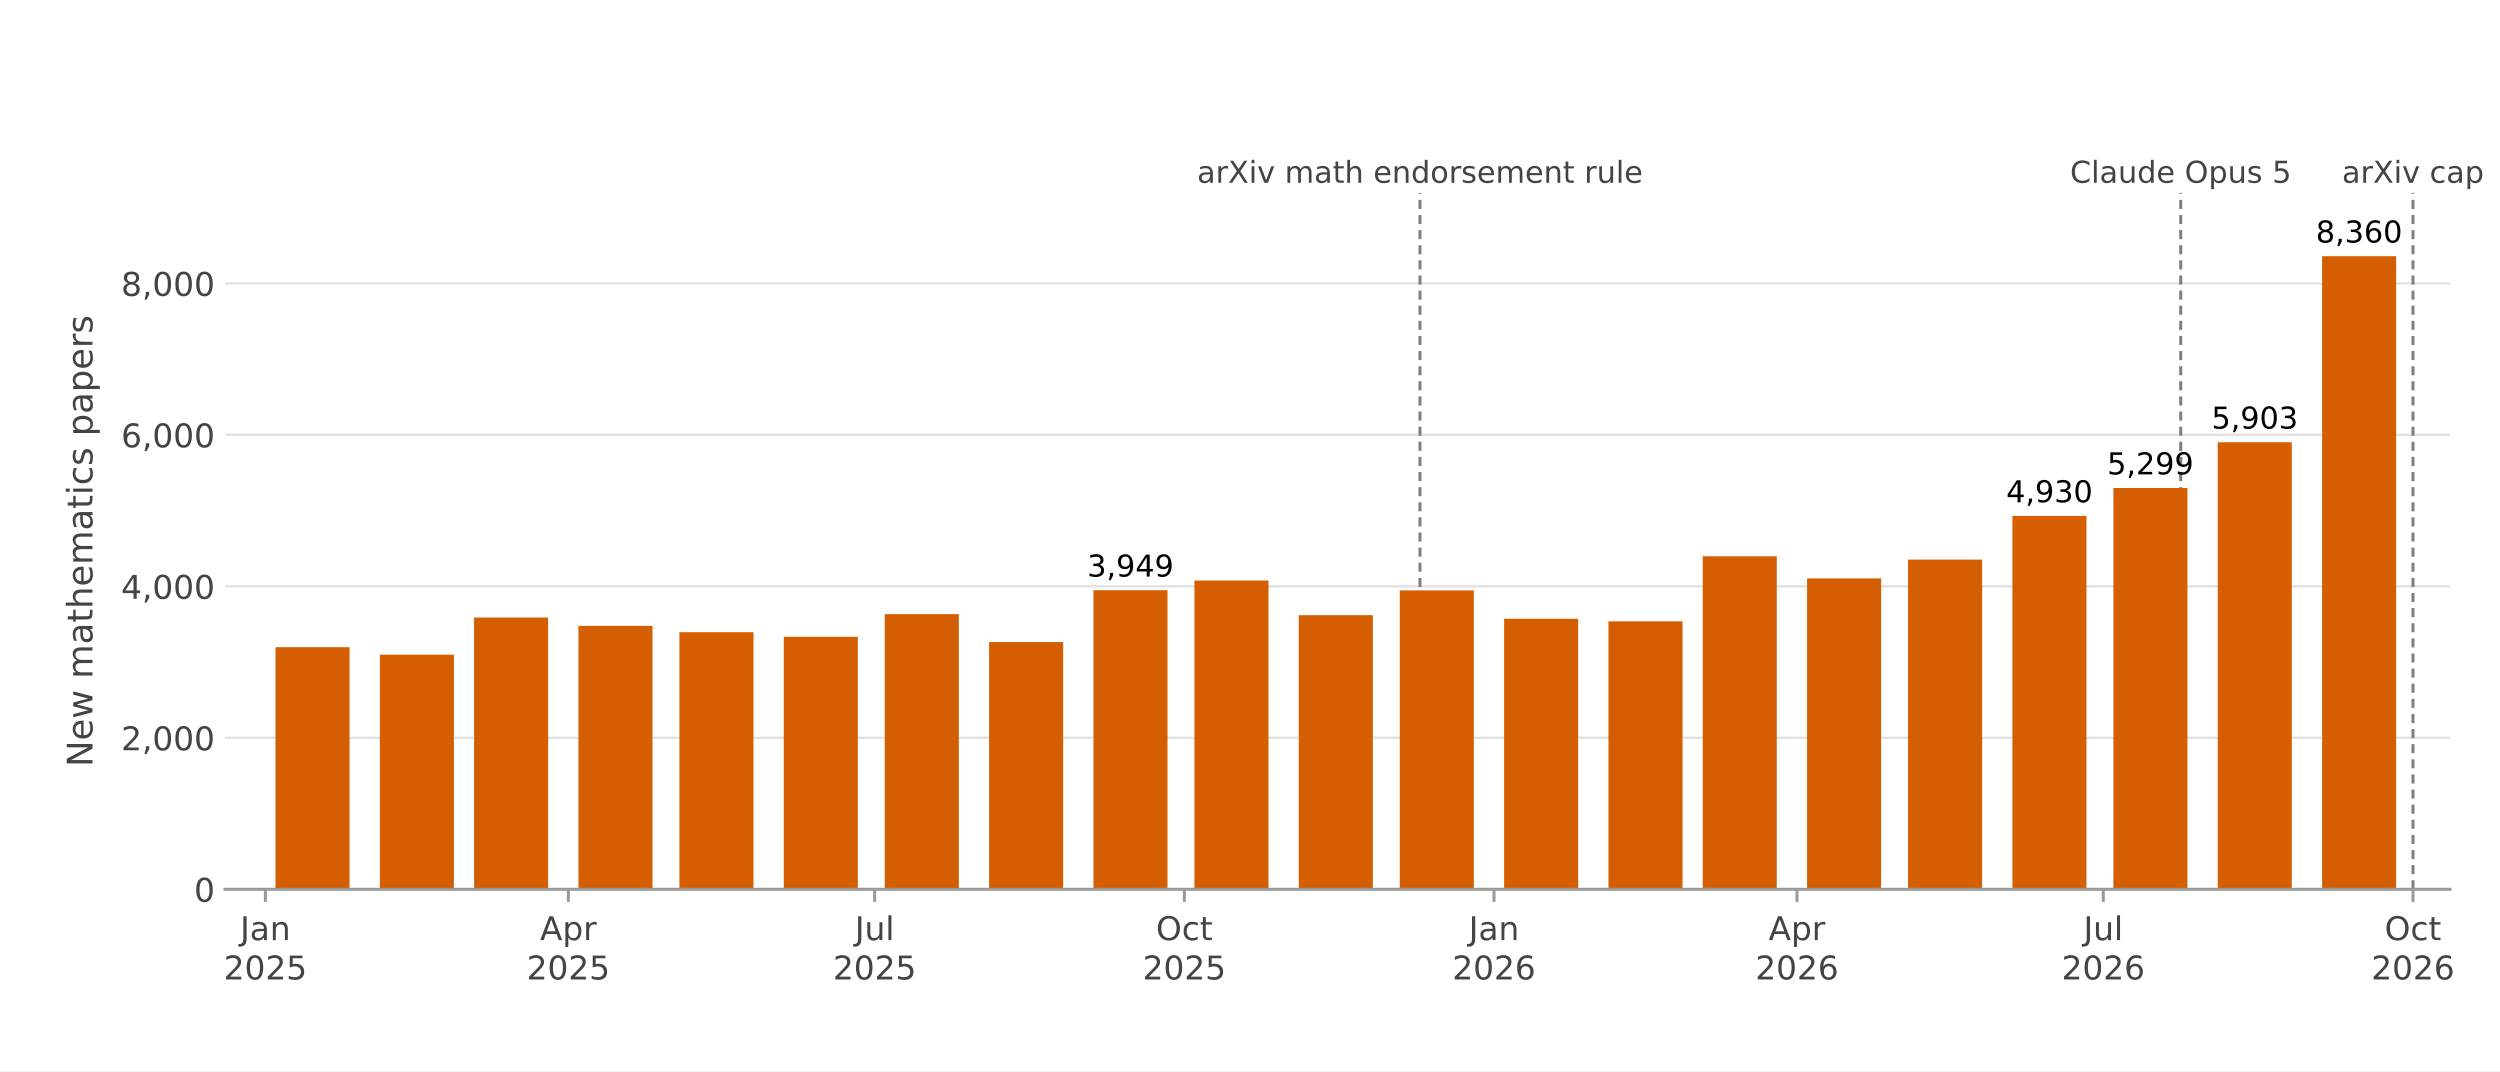
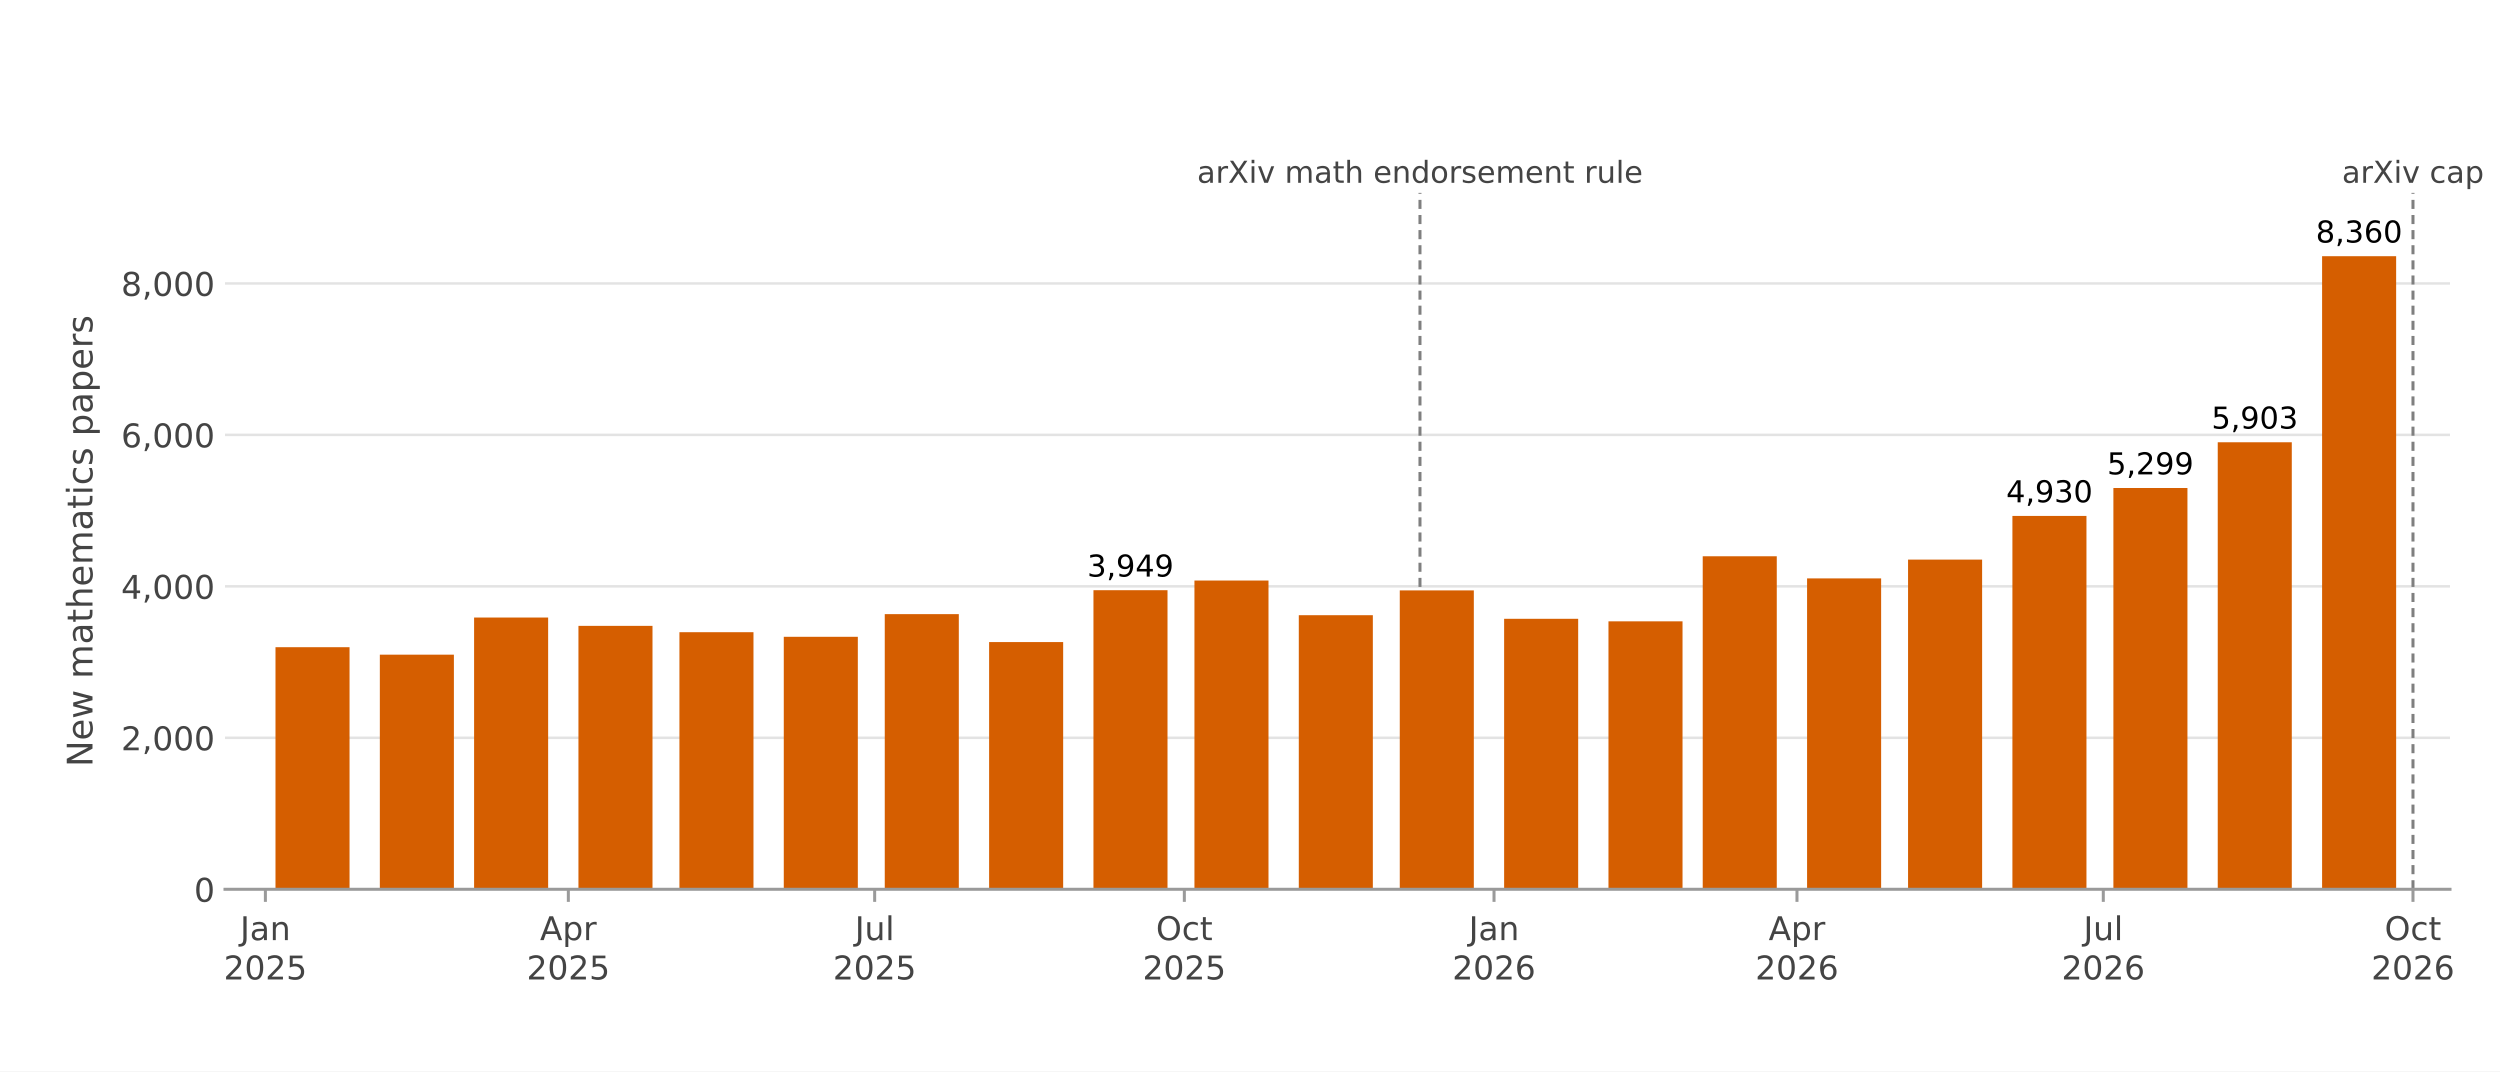
<svg xmlns="http://www.w3.org/2000/svg" xmlns:xlink="http://www.w3.org/1999/xlink" width="496.063pt" height="212.598pt" viewBox="0 0 496.063 212.598" version="1.1">
  <defs>
    <style type="text/css">*{stroke-linejoin: round; stroke-linecap: butt}</style>
  </defs>
  <g id="figure_1">
    <g id="patch_1">
      <path d="M 0 212.598  L 496.063 212.598  L 496.063 0  L 0 0  z " style="fill: #ffffff" />
    </g>
    <g id="axes_1">
      <g id="patch_2">
        <path d="M 44.646 176.457  L 486.142 176.457  L 486.142 38.268  L 44.646 38.268  z " style="fill: #ffffff" />
      </g>
      <g id="matplotlib.axis_1">
        <g id="xtick_1">
          <g id="line2d_1">
            <defs>
-               <path id="mab0961e234" d="M 0 0  L 0 2.5  " style="stroke: #9a9a9a; stroke-width: 0.6" />
+               <path id="m14e14d2514" d="M 0 0  L 0 2.5  " style="stroke: #9a9a9a; stroke-width: 0.6" />
            </defs>
            <g>
-               <use xlink:href="#mab0961e234" x="52.661" y="176.457" style="fill: #9a9a9a; stroke: #9a9a9a; stroke-width: 0.6" />
+               <use xlink:href="#m14e14d2514" x="52.661" y="176.457" style="fill: #9a9a9a; stroke: #9a9a9a; stroke-width: 0.6" />
            </g>
          </g>
          <g id="text_1">
            <text style="font-size: 6.5px; font-family: 'DejaVu Sans'; fill: #444444" transform="translate(47.65065 186.5458)">Jan</text>
            <text style="font-size: 6.5px; font-family: 'DejaVu Sans'; fill: #444444" transform="translate(44.38948 194.3471)">2025</text>
          </g>
        </g>
        <g id="xtick_2">
          <g id="line2d_2">
            <g>
-               <use xlink:href="#mab0961e234" x="112.774" y="176.457" style="fill: #9a9a9a; stroke: #9a9a9a; stroke-width: 0.6" />
+               <use xlink:href="#m14e14d2514" x="112.774" y="176.457" style="fill: #9a9a9a; stroke: #9a9a9a; stroke-width: 0.6" />
            </g>
          </g>
          <g id="text_2">
            <text style="font-size: 6.5px; font-family: 'DejaVu Sans'; fill: #444444" transform="translate(107.1512 186.5458)">Apr</text>
            <text style="font-size: 6.5px; font-family: 'DejaVu Sans'; fill: #444444" transform="translate(104.5024 194.3471)">2025</text>
          </g>
        </g>
        <g id="xtick_3">
          <g id="line2d_3">
            <g>
-               <use xlink:href="#mab0961e234" x="173.555" y="176.457" style="fill: #9a9a9a; stroke: #9a9a9a; stroke-width: 0.6" />
+               <use xlink:href="#m14e14d2514" x="173.555" y="176.457" style="fill: #9a9a9a; stroke: #9a9a9a; stroke-width: 0.6" />
            </g>
          </g>
          <g id="text_3">
            <text style="font-size: 6.5px; font-family: 'DejaVu Sans'; fill: #444444" transform="translate(169.6332 186.5463)">Jul</text>
            <text style="font-size: 6.5px; font-family: 'DejaVu Sans'; fill: #444444" transform="translate(165.2833 194.3476)">2025</text>
          </g>
        </g>
        <g id="xtick_4">
          <g id="line2d_4">
            <g>
-               <use xlink:href="#mab0961e234" x="235.003" y="176.457" style="fill: #9a9a9a; stroke: #9a9a9a; stroke-width: 0.6" />
+               <use xlink:href="#m14e14d2514" x="235.003" y="176.457" style="fill: #9a9a9a; stroke: #9a9a9a; stroke-width: 0.6" />
            </g>
          </g>
          <g id="text_4">
            <text style="font-size: 6.5px; font-family: 'DejaVu Sans'; fill: #444444" transform="translate(229.3838 186.5458)">Oct</text>
            <text style="font-size: 6.5px; font-family: 'DejaVu Sans'; fill: #444444" transform="translate(226.732 194.3471)">2025</text>
          </g>
        </g>
        <g id="xtick_5">
          <g id="line2d_5">
            <g>
-               <use xlink:href="#mab0961e234" x="296.452" y="176.457" style="fill: #9a9a9a; stroke: #9a9a9a; stroke-width: 0.6" />
+               <use xlink:href="#m14e14d2514" x="296.452" y="176.457" style="fill: #9a9a9a; stroke: #9a9a9a; stroke-width: 0.6" />
            </g>
          </g>
          <g id="text_5">
            <text style="font-size: 6.5px; font-family: 'DejaVu Sans'; fill: #444444" transform="translate(291.442 186.5458)">Jan</text>
            <text style="font-size: 6.5px; font-family: 'DejaVu Sans'; fill: #444444" transform="translate(288.1808 194.3471)">2026</text>
          </g>
        </g>
        <g id="xtick_6">
          <g id="line2d_6">
            <g>
-               <use xlink:href="#mab0961e234" x="356.565" y="176.457" style="fill: #9a9a9a; stroke: #9a9a9a; stroke-width: 0.6" />
+               <use xlink:href="#m14e14d2514" x="356.565" y="176.457" style="fill: #9a9a9a; stroke: #9a9a9a; stroke-width: 0.6" />
            </g>
          </g>
          <g id="text_6">
            <text style="font-size: 6.5px; font-family: 'DejaVu Sans'; fill: #444444" transform="translate(350.9425 186.5458)">Apr</text>
            <text style="font-size: 6.5px; font-family: 'DejaVu Sans'; fill: #444444" transform="translate(348.2937 194.3471)">2026</text>
          </g>
        </g>
        <g id="xtick_7">
          <g id="line2d_7">
            <g>
-               <use xlink:href="#mab0961e234" x="417.346" y="176.457" style="fill: #9a9a9a; stroke: #9a9a9a; stroke-width: 0.6" />
+               <use xlink:href="#m14e14d2514" x="417.346" y="176.457" style="fill: #9a9a9a; stroke: #9a9a9a; stroke-width: 0.6" />
            </g>
          </g>
          <g id="text_7">
            <text style="font-size: 6.5px; font-family: 'DejaVu Sans'; fill: #444444" transform="translate(413.4245 186.5463)">Jul</text>
            <text style="font-size: 6.5px; font-family: 'DejaVu Sans'; fill: #444444" transform="translate(409.0746 194.3476)">2026</text>
          </g>
        </g>
        <g id="xtick_8">
          <g id="line2d_8">
            <g>
-               <use xlink:href="#mab0961e234" x="478.795" y="176.457" style="fill: #9a9a9a; stroke: #9a9a9a; stroke-width: 0.6" />
+               <use xlink:href="#m14e14d2514" x="478.795" y="176.457" style="fill: #9a9a9a; stroke: #9a9a9a; stroke-width: 0.6" />
            </g>
          </g>
          <g id="text_8">
            <text style="font-size: 6.5px; font-family: 'DejaVu Sans'; fill: #444444" transform="translate(473.1751 186.5458)">Oct</text>
            <text style="font-size: 6.5px; font-family: 'DejaVu Sans'; fill: #444444" transform="translate(470.5233 194.3471)">2026</text>
          </g>
        </g>
      </g>
      <g id="matplotlib.axis_2">
        <g id="ytick_1">
          <g id="line2d_9">
-             <path d="M 44.646 176.457  L 486.142 176.457  " clip-path="url(#p70f8d23779)" style="fill: none; stroke: #e3e3e3; stroke-width: 0.5; stroke-linecap: square" />
+             <path d="M 44.646 176.457  L 486.142 176.457  " clip-path="url(#p5067ac315d)" style="fill: none; stroke: #e3e3e3; stroke-width: 0.5; stroke-linecap: square" />
          </g>
          <g id="line2d_10" />
          <g id="text_9">
            <text style="font-size: 6.5px; font-family: 'DejaVu Sans'; text-anchor: end; fill: #444444" x="42.646" y="178.926" transform="rotate(-0 42.64567 178.9259)">0</text>
          </g>
        </g>
        <g id="ytick_2">
          <g id="line2d_11">
-             <path d="M 44.646 146.403  L 486.142 146.403  " clip-path="url(#p70f8d23779)" style="fill: none; stroke: #e3e3e3; stroke-width: 0.5; stroke-linecap: square" />
+             <path d="M 44.646 146.403  L 486.142 146.403  " clip-path="url(#p5067ac315d)" style="fill: none; stroke: #e3e3e3; stroke-width: 0.5; stroke-linecap: square" />
          </g>
          <g id="line2d_12" />
          <g id="text_10">
            <text style="font-size: 6.5px; font-family: 'DejaVu Sans'; text-anchor: end; fill: #444444" x="42.646" y="148.872" transform="rotate(-0 42.64567 148.8718)">2,000</text>
          </g>
        </g>
        <g id="ytick_3">
          <g id="line2d_13">
-             <path d="M 44.646 116.348  L 486.142 116.348  " clip-path="url(#p70f8d23779)" style="fill: none; stroke: #e3e3e3; stroke-width: 0.5; stroke-linecap: square" />
+             <path d="M 44.646 116.348  L 486.142 116.348  " clip-path="url(#p5067ac315d)" style="fill: none; stroke: #e3e3e3; stroke-width: 0.5; stroke-linecap: square" />
          </g>
          <g id="line2d_14" />
          <g id="text_11">
            <text style="font-size: 6.5px; font-family: 'DejaVu Sans'; text-anchor: end; fill: #444444" x="42.646" y="118.818" transform="rotate(-0 42.64567 118.8176)">4,000</text>
          </g>
        </g>
        <g id="ytick_4">
          <g id="line2d_15">
-             <path d="M 44.646 86.294  L 486.142 86.294  " clip-path="url(#p70f8d23779)" style="fill: none; stroke: #e3e3e3; stroke-width: 0.5; stroke-linecap: square" />
+             <path d="M 44.646 86.294  L 486.142 86.294  " clip-path="url(#p5067ac315d)" style="fill: none; stroke: #e3e3e3; stroke-width: 0.5; stroke-linecap: square" />
          </g>
          <g id="line2d_16" />
          <g id="text_12">
            <text style="font-size: 6.5px; font-family: 'DejaVu Sans'; text-anchor: end; fill: #444444" x="42.646" y="88.763" transform="rotate(-0 42.64567 88.76349)">6,000</text>
          </g>
        </g>
        <g id="ytick_5">
          <g id="line2d_17">
-             <path d="M 44.646 56.24  L 486.142 56.24  " clip-path="url(#p70f8d23779)" style="fill: none; stroke: #e3e3e3; stroke-width: 0.5; stroke-linecap: square" />
+             <path d="M 44.646 56.24  L 486.142 56.24  " clip-path="url(#p5067ac315d)" style="fill: none; stroke: #e3e3e3; stroke-width: 0.5; stroke-linecap: square" />
          </g>
          <g id="line2d_18" />
          <g id="text_13">
            <text style="font-size: 6.5px; font-family: 'DejaVu Sans'; text-anchor: end; fill: #444444" x="42.646" y="58.709" transform="rotate(-0 42.64567 58.70934)">8,000</text>
          </g>
        </g>
        <g id="text_14">
          <text style="font-size: 7px; font-family: 'DejaVu Sans'; text-anchor: middle; fill: #444444" x="18.356" y="107.362" transform="rotate(-90 18.35575 107.3622)">New mathematics papers</text>
        </g>
      </g>
      <g id="line2d_19">
-         <path d="M 281.758 176.457  L 281.758 38.268  " clip-path="url(#p70f8d23779)" style="fill: none; stroke-dasharray: 1.8,1.2; stroke-dashoffset: 0; stroke: #7f7f7f; stroke-width: 0.6" />
+         <path d="M 281.758 176.457  L 281.758 38.268  " clip-path="url(#p5067ac315d)" style="fill: none; stroke-dasharray: 1.8,1.2; stroke-dashoffset: 0; stroke: #7f7f7f; stroke-width: 0.6" />
      </g>
      <g id="line2d_20">
-         <path d="M 432.708 176.457  L 432.708 38.268  " clip-path="url(#p70f8d23779)" style="fill: none; stroke-dasharray: 1.8,1.2; stroke-dashoffset: 0; stroke: #7f7f7f; stroke-width: 0.6" />
-       </g>
-       <g id="line2d_21">
-         <path d="M 478.795 176.457  L 478.795 38.268  " clip-path="url(#p70f8d23779)" style="fill: none; stroke-dasharray: 1.8,1.2; stroke-dashoffset: 0; stroke: #7f7f7f; stroke-width: 0.6" />
+         <path d="M 478.795 176.457  L 478.795 38.268  " clip-path="url(#p5067ac315d)" style="fill: none; stroke-dasharray: 1.8,1.2; stroke-dashoffset: 0; stroke: #7f7f7f; stroke-width: 0.6" />
      </g>
      <g id="patch_3">
-         <path d="M 54.664 176.457  L 69.359 176.457  L 69.359 128.415  L 54.664 128.415  z " clip-path="url(#p70f8d23779)" style="fill: #d55e00" />
+         <path d="M 54.664 176.457  L 69.359 176.457  L 69.359 128.415  L 54.664 128.415  z " clip-path="url(#p5067ac315d)" style="fill: #d55e00" />
      </g>
      <g id="patch_4">
-         <path d="M 75.37 176.457  L 90.064 176.457  L 90.064 129.903  L 75.37 129.903  z " clip-path="url(#p70f8d23779)" style="fill: #d55e00" />
+         <path d="M 75.37 176.457  L 90.064 176.457  L 90.064 129.903  L 75.37 129.903  z " clip-path="url(#p5067ac315d)" style="fill: #d55e00" />
      </g>
      <g id="patch_5">
-         <path d="M 94.072 176.457  L 108.766 176.457  L 108.766 122.54  L 94.072 122.54  z " clip-path="url(#p70f8d23779)" style="fill: #d55e00" />
+         <path d="M 94.072 176.457  L 108.766 176.457  L 108.766 122.54  L 94.072 122.54  z " clip-path="url(#p5067ac315d)" style="fill: #d55e00" />
      </g>
      <g id="patch_6">
-         <path d="M 114.777 176.457  L 129.472 176.457  L 129.472 124.193  L 114.777 124.193  z " clip-path="url(#p70f8d23779)" style="fill: #d55e00" />
+         <path d="M 114.777 176.457  L 129.472 176.457  L 129.472 124.193  L 114.777 124.193  z " clip-path="url(#p5067ac315d)" style="fill: #d55e00" />
      </g>
      <g id="patch_7">
-         <path d="M 134.815 176.457  L 149.509 176.457  L 149.509 125.44  L 134.815 125.44  z " clip-path="url(#p70f8d23779)" style="fill: #d55e00" />
+         <path d="M 134.815 176.457  L 149.509 176.457  L 149.509 125.44  L 134.815 125.44  z " clip-path="url(#p5067ac315d)" style="fill: #d55e00" />
      </g>
      <g id="patch_8">
-         <path d="M 155.521 176.457  L 170.215 176.457  L 170.215 126.356  L 155.521 126.356  z " clip-path="url(#p70f8d23779)" style="fill: #d55e00" />
+         <path d="M 155.521 176.457  L 170.215 176.457  L 170.215 126.356  L 155.521 126.356  z " clip-path="url(#p5067ac315d)" style="fill: #d55e00" />
      </g>
      <g id="patch_9">
-         <path d="M 175.558 176.457  L 190.253 176.457  L 190.253 121.863  L 175.558 121.863  z " clip-path="url(#p70f8d23779)" style="fill: #d55e00" />
+         <path d="M 175.558 176.457  L 190.253 176.457  L 190.253 121.863  L 175.558 121.863  z " clip-path="url(#p5067ac315d)" style="fill: #d55e00" />
      </g>
      <g id="patch_10">
-         <path d="M 196.264 176.457  L 210.958 176.457  L 210.958 127.408  L 196.264 127.408  z " clip-path="url(#p70f8d23779)" style="fill: #d55e00" />
+         <path d="M 196.264 176.457  L 210.958 176.457  L 210.958 127.408  L 196.264 127.408  z " clip-path="url(#p5067ac315d)" style="fill: #d55e00" />
      </g>
      <g id="patch_11">
-         <path d="M 216.969 176.457  L 231.664 176.457  L 231.664 117.115  L 216.969 117.115  z " clip-path="url(#p70f8d23779)" style="fill: #d55e00" />
+         <path d="M 216.969 176.457  L 231.664 176.457  L 231.664 117.115  L 216.969 117.115  z " clip-path="url(#p5067ac315d)" style="fill: #d55e00" />
      </g>
      <g id="patch_12">
-         <path d="M 237.007 176.457  L 251.701 176.457  L 251.701 115.191  L 237.007 115.191  z " clip-path="url(#p70f8d23779)" style="fill: #d55e00" />
+         <path d="M 237.007 176.457  L 251.701 176.457  L 251.701 115.191  L 237.007 115.191  z " clip-path="url(#p5067ac315d)" style="fill: #d55e00" />
      </g>
      <g id="patch_13">
-         <path d="M 257.713 176.457  L 272.407 176.457  L 272.407 122.074  L 257.713 122.074  z " clip-path="url(#p70f8d23779)" style="fill: #d55e00" />
+         <path d="M 257.713 176.457  L 272.407 176.457  L 272.407 122.074  L 257.713 122.074  z " clip-path="url(#p5067ac315d)" style="fill: #d55e00" />
      </g>
      <g id="patch_14">
-         <path d="M 277.75 176.457  L 292.445 176.457  L 292.445 117.145  L 277.75 117.145  z " clip-path="url(#p70f8d23779)" style="fill: #d55e00" />
+         <path d="M 277.75 176.457  L 292.445 176.457  L 292.445 117.145  L 277.75 117.145  z " clip-path="url(#p5067ac315d)" style="fill: #d55e00" />
      </g>
      <g id="patch_15">
-         <path d="M 298.456 176.457  L 313.15 176.457  L 313.15 122.78  L 298.456 122.78  z " clip-path="url(#p70f8d23779)" style="fill: #d55e00" />
+         <path d="M 298.456 176.457  L 313.15 176.457  L 313.15 122.78  L 298.456 122.78  z " clip-path="url(#p5067ac315d)" style="fill: #d55e00" />
      </g>
      <g id="patch_16">
-         <path d="M 319.161 176.457  L 333.856 176.457  L 333.856 123.291  L 319.161 123.291  z " clip-path="url(#p70f8d23779)" style="fill: #d55e00" />
+         <path d="M 319.161 176.457  L 333.856 176.457  L 333.856 123.291  L 319.161 123.291  z " clip-path="url(#p5067ac315d)" style="fill: #d55e00" />
      </g>
      <g id="patch_17">
-         <path d="M 337.863 176.457  L 352.557 176.457  L 352.557 110.383  L 337.863 110.383  z " clip-path="url(#p70f8d23779)" style="fill: #d55e00" />
+         <path d="M 337.863 176.457  L 352.557 176.457  L 352.557 110.383  L 337.863 110.383  z " clip-path="url(#p5067ac315d)" style="fill: #d55e00" />
      </g>
      <g id="patch_18">
-         <path d="M 358.569 176.457  L 373.263 176.457  L 373.263 114.771  L 358.569 114.771  z " clip-path="url(#p70f8d23779)" style="fill: #d55e00" />
+         <path d="M 358.569 176.457  L 373.263 176.457  L 373.263 114.771  L 358.569 114.771  z " clip-path="url(#p5067ac315d)" style="fill: #d55e00" />
      </g>
      <g id="patch_19">
-         <path d="M 378.606 176.457  L 393.301 176.457  L 393.301 111.044  L 378.606 111.044  z " clip-path="url(#p70f8d23779)" style="fill: #d55e00" />
+         <path d="M 378.606 176.457  L 393.301 176.457  L 393.301 111.044  L 378.606 111.044  z " clip-path="url(#p5067ac315d)" style="fill: #d55e00" />
      </g>
      <g id="patch_20">
-         <path d="M 399.312 176.457  L 414.006 176.457  L 414.006 102.373  L 399.312 102.373  z " clip-path="url(#p70f8d23779)" style="fill: #d55e00" />
+         <path d="M 399.312 176.457  L 414.006 176.457  L 414.006 102.373  L 399.312 102.373  z " clip-path="url(#p5067ac315d)" style="fill: #d55e00" />
      </g>
      <g id="patch_21">
-         <path d="M 419.35 176.457  L 434.044 176.457  L 434.044 96.828  L 419.35 96.828  z " clip-path="url(#p70f8d23779)" style="fill: #d55e00" />
+         <path d="M 419.35 176.457  L 434.044 176.457  L 434.044 96.828  L 419.35 96.828  z " clip-path="url(#p5067ac315d)" style="fill: #d55e00" />
      </g>
      <g id="patch_22">
-         <path d="M 440.055 176.457  L 454.749 176.457  L 454.749 87.752  L 440.055 87.752  z " clip-path="url(#p70f8d23779)" style="fill: #d55e00" />
+         <path d="M 440.055 176.457  L 454.749 176.457  L 454.749 87.752  L 440.055 87.752  z " clip-path="url(#p5067ac315d)" style="fill: #d55e00" />
      </g>
      <g id="patch_23">
-         <path d="M 460.761 176.457  L 475.455 176.457  L 475.455 50.83  L 460.761 50.83  z " clip-path="url(#p70f8d23779)" style="fill: #d55e00" />
+         <path d="M 460.761 176.457  L 475.455 176.457  L 475.455 50.83  L 460.761 50.83  z " clip-path="url(#p5067ac315d)" style="fill: #d55e00" />
      </g>
      <g id="patch_24">
        <path d="M 44.646 176.457  L 486.142 176.457  " style="fill: none; stroke: #9a9a9a; stroke-width: 0.6; stroke-linejoin: miter; stroke-linecap: square" />
      </g>
      <g id="text_15">
        <text style="font-size: 6px; font-family: 'DejaVu Sans'; text-anchor: middle" x="224.317" y="114.417" transform="rotate(-0 224.3165 114.4171)">3,949</text>
      </g>
      <g id="text_16">
        <text style="font-size: 6px; font-family: 'DejaVu Sans'; text-anchor: middle" x="406.659" y="99.676" transform="rotate(-0 406.6591 99.67555)">4,930</text>
      </g>
      <g id="text_17">
        <text style="font-size: 6px; font-family: 'DejaVu Sans'; text-anchor: middle" x="426.697" y="94.131" transform="rotate(-0 426.6967 94.13056)">5,299</text>
      </g>
      <g id="text_18">
        <text style="font-size: 6px; font-family: 'DejaVu Sans'; text-anchor: middle" x="447.402" y="85.054" transform="rotate(-0 447.4023 85.0542)">5,903</text>
      </g>
      <g id="text_19">
        <text style="font-size: 6px; font-family: 'DejaVu Sans'; text-anchor: middle" x="468.108" y="48.133" transform="rotate(-0 468.1079 48.13268)">8,360</text>
      </g>
      <g id="text_20">
        <text style="font-size: 6px; font-family: 'DejaVu Sans'; text-anchor: middle; fill: #444444" x="281.758" y="36.274" transform="rotate(-0 281.7578 36.27355)">arXiv math endorsement rule</text>
      </g>
      <g id="text_21">
-         <text style="font-size: 6px; font-family: 'DejaVu Sans'; text-anchor: middle; fill: #444444" x="432.708" y="36.274" transform="rotate(-0 432.708 36.27355)">Claude Opus 5</text>
-       </g>
-       <g id="text_22">
        <text style="font-size: 6px; font-family: 'DejaVu Sans'; text-anchor: middle; fill: #444444" x="478.795" y="36.274" transform="rotate(-0 478.7946 36.27355)">arXiv cap</text>
      </g>
    </g>
  </g>
  <defs>
-     <clipPath id="p70f8d23779">
+     <clipPath id="p5067ac315d">
      <rect x="44.646" y="38.268" width="441.496" height="138.189" />
    </clipPath>
  </defs>
</svg>
